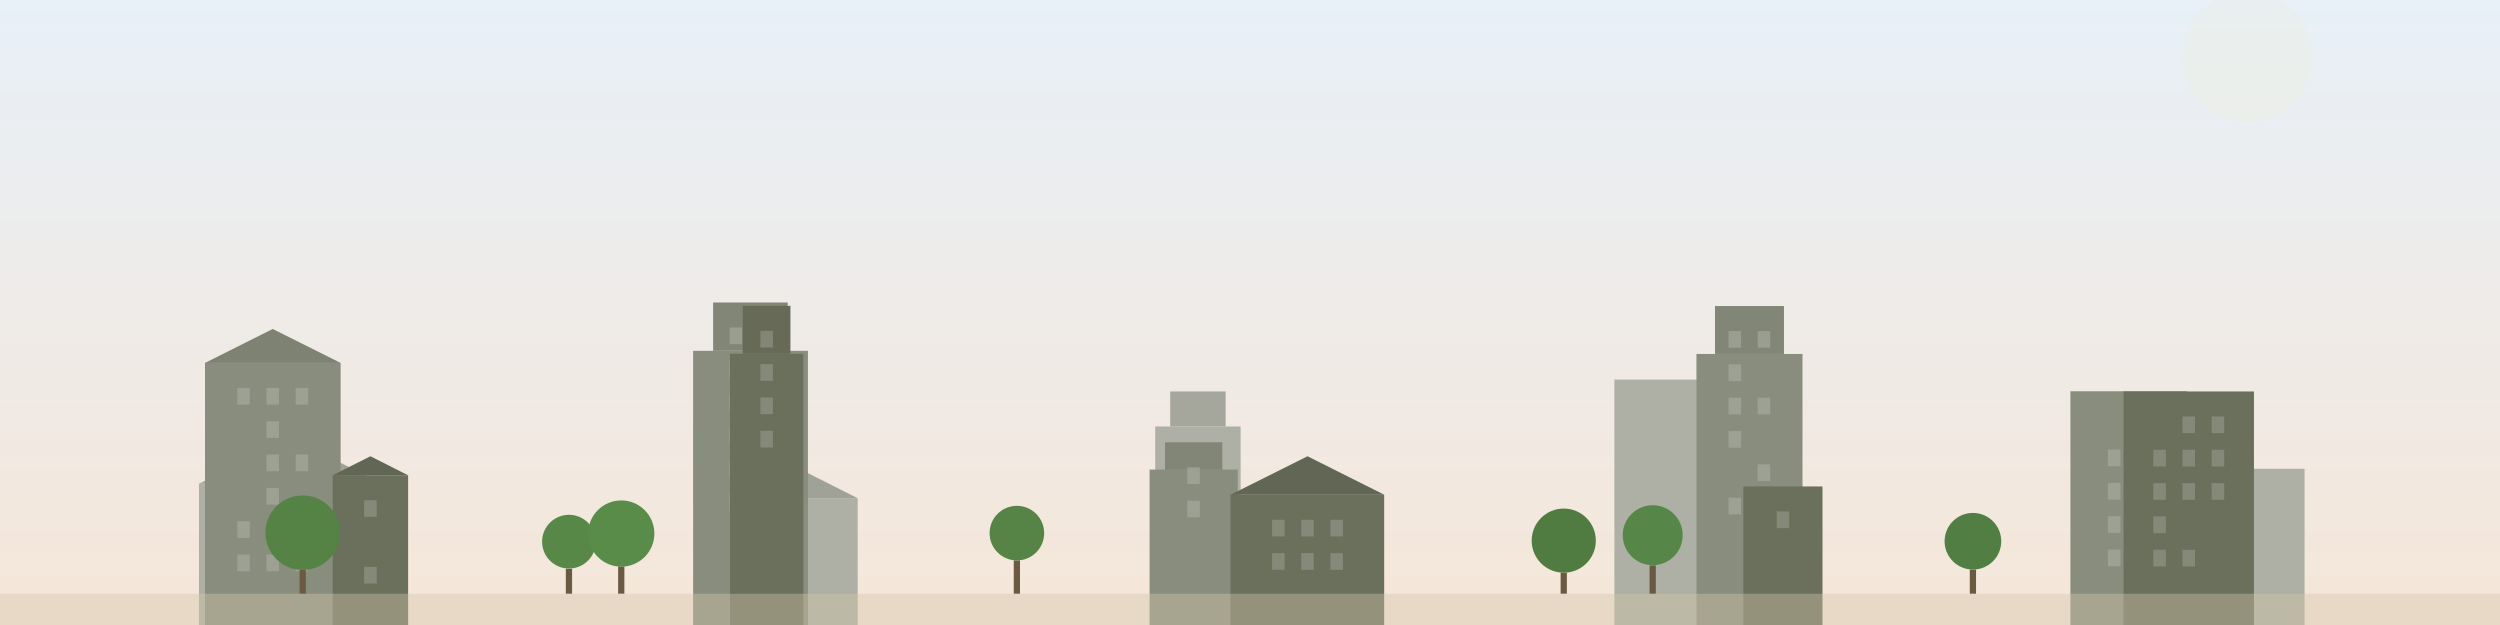
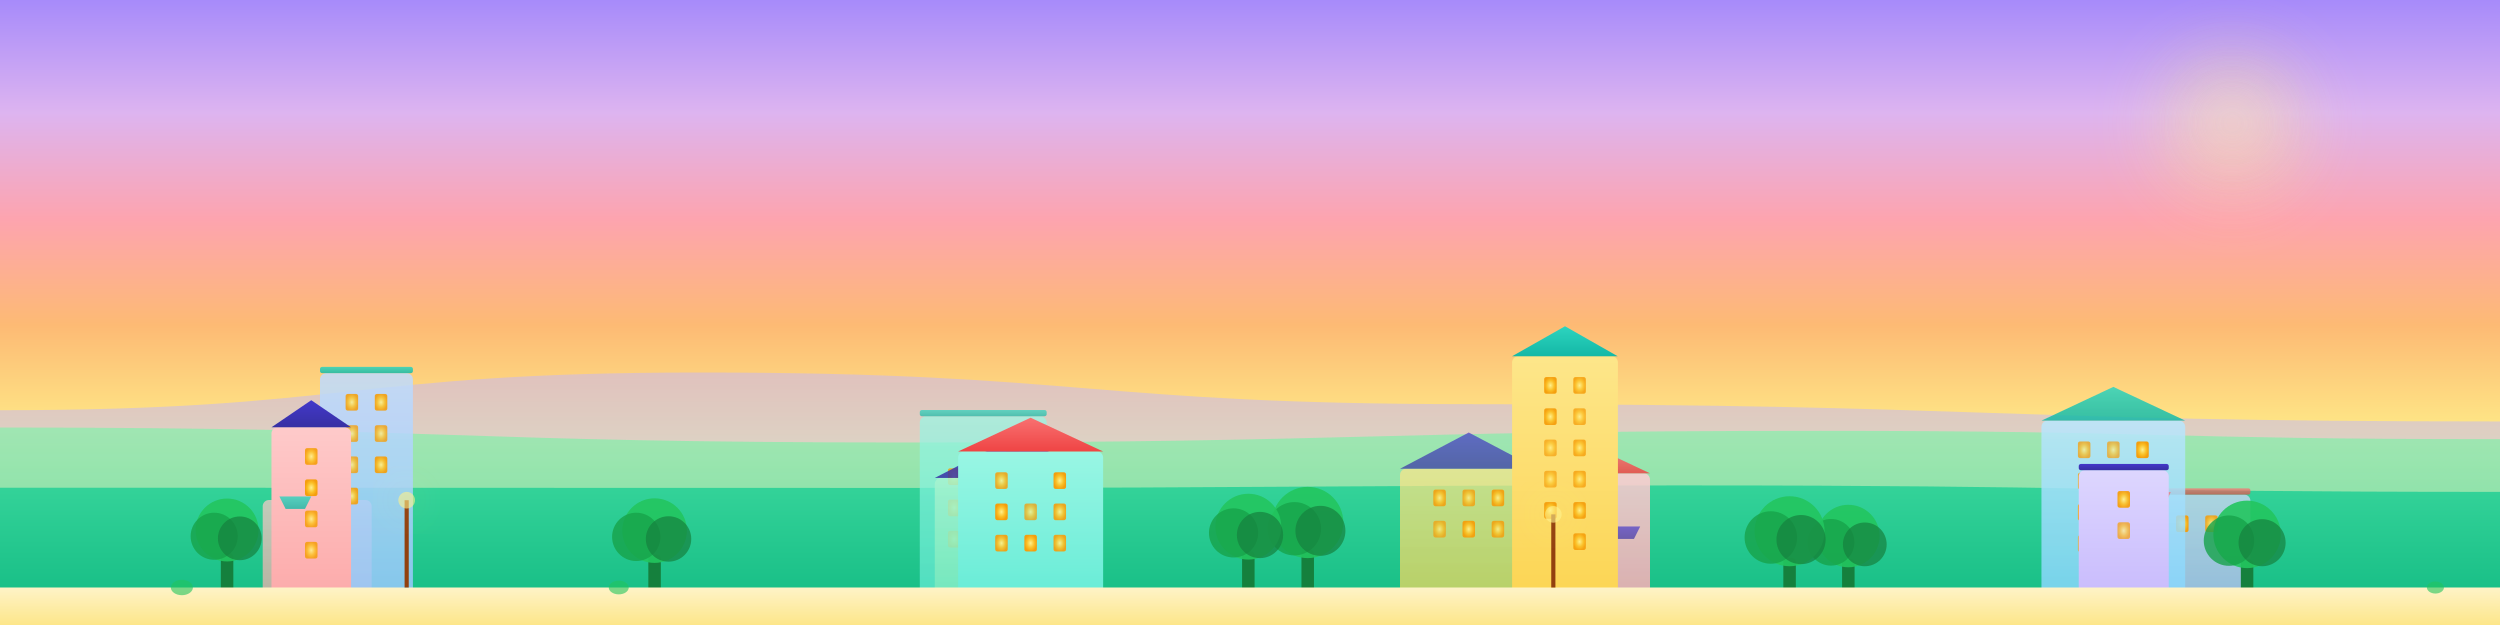
<svg xmlns="http://www.w3.org/2000/svg" viewBox="0 0 1200 300" width="1200" height="300">
  <defs>
    <linearGradient id="skyGrad" x1="0" y1="0" x2="0" y2="1">
-       <stop offset="0%" stop-color="#e8f0f8" />
-       <stop offset="100%" stop-color="#f5e6d8" />
-     </linearGradient>
+       <stop offset="0%" stop-color="#a78bfa" />
+       <stop offset="18%" stop-color="#ddb4f0" />
+       <stop offset="35%" stop-color="#fda4af" />
+       <stop offset="52%" stop-color="#fdba74" />
+       <stop offset="72%" stop-color="#fef08a" />
+       <stop offset="100%" stop-color="#fef9c3" />
+     </linearGradient>
+     <linearGradient id="bldg_coral" x1="0" y1="0" x2="0" y2="1">
+       <stop offset="0%" stop-color="#fecaca" />
+       <stop offset="100%" stop-color="#fca5a5" />
+     </linearGradient>
+     <linearGradient id="bldg_teal" x1="0" y1="0" x2="0" y2="1">
+       <stop offset="0%" stop-color="#99f6e4" />
+       <stop offset="100%" stop-color="#5eead4" />
+     </linearGradient>
+     <linearGradient id="bldg_amber" x1="0" y1="0" x2="0" y2="1">
+       <stop offset="0%" stop-color="#fde68a" />
+       <stop offset="100%" stop-color="#fcd34d" />
+     </linearGradient>
+     <linearGradient id="bldg_lavender" x1="0" y1="0" x2="0" y2="1">
+       <stop offset="0%" stop-color="#ddd6fe" />
+       <stop offset="100%" stop-color="#c4b5fd" />
+     </linearGradient>
+     <linearGradient id="bldg_blue" x1="0" y1="0" x2="0" y2="1">
+       <stop offset="0%" stop-color="#bfdbfe" />
+       <stop offset="100%" stop-color="#93c5fd" />
+     </linearGradient>
+     <linearGradient id="bldg_mint" x1="0" y1="0" x2="0" y2="1">
+       <stop offset="0%" stop-color="#a7f3d0" />
+       <stop offset="100%" stop-color="#6ee7b7" />
+     </linearGradient>
+     <linearGradient id="bldg_rose" x1="0" y1="0" x2="0" y2="1">
+       <stop offset="0%" stop-color="#fecdd3" />
+       <stop offset="100%" stop-color="#fda4af" />
+     </linearGradient>
+     <linearGradient id="bldg_sky" x1="0" y1="0" x2="0" y2="1">
+       <stop offset="0%" stop-color="#bae6fd" />
+       <stop offset="100%" stop-color="#7dd3fc" />
+     </linearGradient>
+     <linearGradient id="roof_navyRoof" x1="0" y1="0" x2="0" y2="1">
+       <stop offset="0%" stop-color="#4338ca" />
+       <stop offset="100%" stop-color="#3730a3" />
+     </linearGradient>
+     <linearGradient id="roof_coralRoof" x1="0" y1="0" x2="0" y2="1">
+       <stop offset="0%" stop-color="#f87171" />
+       <stop offset="100%" stop-color="#ef4444" />
+     </linearGradient>
+     <linearGradient id="roof_tealRoof" x1="0" y1="0" x2="0" y2="1">
+       <stop offset="0%" stop-color="#2dd4bf" />
+       <stop offset="100%" stop-color="#14b8a6" />
+     </linearGradient>
+     <radialGradient id="windowGlow" cx="50%" cy="50%" r="50%">
+       <stop offset="0%" stop-color="#fef08a" />
+       <stop offset="60%" stop-color="#fbbf24" />
+       <stop offset="100%" stop-color="#f59e0b" />
+     </radialGradient>
+     <linearGradient id="hillFar" x1="0" y1="0" x2="0" y2="1">
+       <stop offset="0%" stop-color="#c4b5fd" />
+       <stop offset="100%" stop-color="#a5b4fc" />
+     </linearGradient>
+     <linearGradient id="hillMid" x1="0" y1="0" x2="0" y2="1">
+       <stop offset="0%" stop-color="#86efac" />
+       <stop offset="100%" stop-color="#4ade80" />
+     </linearGradient>
+     <linearGradient id="hillNear" x1="0" y1="0" x2="0" y2="1">
+       <stop offset="0%" stop-color="#34d399" />
+       <stop offset="100%" stop-color="#10b981" />
+     </linearGradient>
+     <linearGradient id="hillDesertFar" x1="0" y1="0" x2="0" y2="1">
+       <stop offset="0%" stop-color="#fde68a" />
+       <stop offset="100%" stop-color="#fcd34d" />
+     </linearGradient>
+     <linearGradient id="hillDesertMid" x1="0" y1="0" x2="0" y2="1">
+       <stop offset="0%" stop-color="#fcd34d" />
+       <stop offset="100%" stop-color="#fbbf24" />
+     </linearGradient>
+     <linearGradient id="hillDesertNear" x1="0" y1="0" x2="0" y2="1">
+       <stop offset="0%" stop-color="#fbbf24" />
+       <stop offset="100%" stop-color="#f59e0b" />
+     </linearGradient>
+     <linearGradient id="groundGrad" x1="0" y1="0" x2="0" y2="1">
+       <stop offset="0%" stop-color="#fef3c7" />
+       <stop offset="100%" stop-color="#fde68a" />
+     </linearGradient>
+     <linearGradient id="waterGrad" x1="0" y1="0" x2="0" y2="1">
+       <stop offset="0%" stop-color="#bfdbfe" />
+       <stop offset="100%" stop-color="#93c5fd" />
+     </linearGradient>
+     <filter id="softGlow" x="-50%" y="-50%" width="200%" height="200%">
+       <feGaussianBlur in="SourceGraphic" stdDeviation="12" />
+     </filter>
  </defs>
  <rect width="1200" height="300" fill="url(#skyGrad)" />
-   <rect x="95.5" y="232.2" width="88.1" height="67.8" fill="#aeb0a5" />
-   <polygon points="95.5,232.2 139.6,210.2 183.6,232.2" fill="#a0a298" />
-   <rect x="362.8" y="239.1" width="48.9" height="60.9" fill="#aeb0a5" />
-   <polygon points="362.8,239.1 387.2,226.8 411.6,239.1" fill="#a0a298" />
-   <rect x="554.5" y="204.7" width="41.0" height="95.3" fill="#aeb0a5" />
-   <rect x="561.7" y="187.9" width="26.6" height="16.8" fill="#a5a79d" />
-   <rect x="774.9" y="182.2" width="73.8" height="117.8" fill="#aeb0a5" />
-   <rect x="1033.8" y="225.0" width="72.4" height="75.0" fill="#aeb0a5" />
-   <rect x="98.4" y="174.2" width="65.1" height="125.8" fill="#898d7d" />
-   <polygon points="98.4,174.2 130.9,157.9 163.5,174.2" fill="#7e8273" />
-   <rect x="113.9" y="186.2" width="6" height="8" fill="#b2b5ab" opacity="0.5" />
-   <rect x="127.9" y="186.2" width="6" height="8" fill="#b2b5ab" opacity="0.5" />
-   <rect x="141.9" y="186.2" width="6" height="8" fill="#b2b5ab" opacity="0.5" />
-   <rect x="127.9" y="202.2" width="6" height="8" fill="#b2b5ab" opacity="0.5" />
-   <rect x="127.9" y="218.2" width="6" height="8" fill="#b2b5ab" opacity="0.5" />
-   <rect x="141.9" y="218.2" width="6" height="8" fill="#b2b5ab" opacity="0.5" />
-   <rect x="127.9" y="234.2" width="6" height="8" fill="#b2b5ab" opacity="0.5" />
-   <rect x="113.9" y="250.2" width="6" height="8" fill="#b2b5ab" opacity="0.5" />
-   <rect x="113.9" y="266.2" width="6" height="8" fill="#b2b5ab" opacity="0.5" />
-   <rect x="127.9" y="266.2" width="6" height="8" fill="#b2b5ab" opacity="0.5" />
-   <rect x="141.9" y="266.2" width="6" height="8" fill="#b2b5ab" opacity="0.5" />
-   <rect x="332.7" y="168.4" width="55.1" height="131.6" fill="#898d7d" />
-   <rect x="342.3" y="145.2" width="35.8" height="23.2" fill="#828677" />
-   <rect x="350.2" y="157.2" width="6" height="8" fill="#b2b5ab" opacity="0.5" />
-   <rect x="364.2" y="157.2" width="6" height="8" fill="#b2b5ab" opacity="0.5" />
-   <rect x="350.2" y="173.2" width="6" height="8" fill="#b2b5ab" opacity="0.5" />
-   <rect x="364.2" y="173.2" width="6" height="8" fill="#b2b5ab" opacity="0.5" />
-   <rect x="350.2" y="189.2" width="6" height="8" fill="#b2b5ab" opacity="0.5" />
-   <rect x="364.2" y="189.2" width="6" height="8" fill="#b2b5ab" opacity="0.5" />
-   <rect x="350.2" y="205.2" width="6" height="8" fill="#b2b5ab" opacity="0.5" />
-   <rect x="350.2" y="221.2" width="6" height="8" fill="#b2b5ab" opacity="0.5" />
-   <rect x="364.2" y="221.2" width="6" height="8" fill="#b2b5ab" opacity="0.5" />
-   <rect x="350.2" y="237.2" width="6" height="8" fill="#b2b5ab" opacity="0.5" />
-   <rect x="551.8" y="225.4" width="42.3" height="74.6" fill="#898d7d" />
-   <rect x="559.2" y="212.3" width="27.5" height="13.2" fill="#828677" />
-   <rect x="569.9" y="224.3" width="6" height="8" fill="#b2b5ab" opacity="0.5" />
-   <rect x="569.9" y="240.3" width="6" height="8" fill="#b2b5ab" opacity="0.5" />
-   <rect x="814.3" y="169.9" width="50.9" height="130.1" fill="#898d7d" />
-   <rect x="823.2" y="146.9" width="33.1" height="23.0" fill="#828677" />
-   <rect x="829.7" y="158.9" width="6" height="8" fill="#b2b5ab" opacity="0.5" />
-   <rect x="843.7" y="158.9" width="6" height="8" fill="#b2b5ab" opacity="0.5" />
-   <rect x="829.7" y="174.9" width="6" height="8" fill="#b2b5ab" opacity="0.5" />
-   <rect x="829.7" y="190.9" width="6" height="8" fill="#b2b5ab" opacity="0.5" />
-   <rect x="843.7" y="190.9" width="6" height="8" fill="#b2b5ab" opacity="0.5" />
-   <rect x="829.7" y="206.9" width="6" height="8" fill="#b2b5ab" opacity="0.5" />
-   <rect x="843.7" y="222.9" width="6" height="8" fill="#b2b5ab" opacity="0.5" />
-   <rect x="829.7" y="238.9" width="6" height="8" fill="#b2b5ab" opacity="0.5" />
-   <rect x="843.7" y="238.9" width="6" height="8" fill="#b2b5ab" opacity="0.5" />
-   <rect x="993.8" y="187.8" width="56.0" height="112.2" fill="#898d7d" />
-   <rect x="1025.8" y="199.8" width="6" height="8" fill="#b2b5ab" opacity="0.5" />
-   <rect x="1011.8" y="215.8" width="6" height="8" fill="#b2b5ab" opacity="0.5" />
-   <rect x="1025.8" y="215.8" width="6" height="8" fill="#b2b5ab" opacity="0.5" />
-   <rect x="1011.8" y="231.8" width="6" height="8" fill="#b2b5ab" opacity="0.5" />
-   <rect x="1025.8" y="231.8" width="6" height="8" fill="#b2b5ab" opacity="0.5" />
-   <rect x="1011.8" y="247.8" width="6" height="8" fill="#b2b5ab" opacity="0.5" />
-   <rect x="1025.8" y="247.8" width="6" height="8" fill="#b2b5ab" opacity="0.5" />
-   <rect x="1011.8" y="263.8" width="6" height="8" fill="#b2b5ab" opacity="0.5" />
-   <rect x="1025.8" y="263.8" width="6" height="8" fill="#b2b5ab" opacity="0.5" />
-   <rect x="159.7" y="228.1" width="36.2" height="71.9" fill="#6b705c" />
-   <polygon points="159.7,228.1 177.8,219.0 195.8,228.1" fill="#626755" />
-   <rect x="174.8" y="240.1" width="6" height="8" fill="#9fa295" opacity="0.5" />
-   <rect x="174.8" y="272.1" width="6" height="8" fill="#9fa295" opacity="0.5" />
-   <rect x="350.4" y="169.8" width="35.2" height="130.2" fill="#6b705c" />
-   <rect x="356.5" y="146.8" width="22.9" height="23.0" fill="#666a57" />
-   <rect x="365.0" y="158.8" width="6" height="8" fill="#9fa295" opacity="0.5" />
-   <rect x="365.0" y="174.8" width="6" height="8" fill="#9fa295" opacity="0.5" />
-   <rect x="365.0" y="190.8" width="6" height="8" fill="#9fa295" opacity="0.5" />
-   <rect x="365.0" y="206.8" width="6" height="8" fill="#9fa295" opacity="0.5" />
-   <rect x="590.6" y="237.5" width="73.8" height="62.5" fill="#6b705c" />
-   <polygon points="590.6,237.5 627.6,219.0 664.5,237.5" fill="#626755" />
-   <rect x="610.6" y="249.5" width="6" height="8" fill="#9fa295" opacity="0.5" />
-   <rect x="624.6" y="249.5" width="6" height="8" fill="#9fa295" opacity="0.5" />
-   <rect x="638.6" y="249.5" width="6" height="8" fill="#9fa295" opacity="0.5" />
-   <rect x="610.6" y="265.5" width="6" height="8" fill="#9fa295" opacity="0.5" />
-   <rect x="624.6" y="265.5" width="6" height="8" fill="#9fa295" opacity="0.5" />
-   <rect x="638.6" y="265.5" width="6" height="8" fill="#9fa295" opacity="0.5" />
-   <rect x="836.8" y="233.5" width="38.0" height="66.5" fill="#6b705c" />
-   <rect x="852.8" y="245.5" width="6" height="8" fill="#9fa295" opacity="0.5" />
-   <rect x="1019.3" y="187.9" width="62.6" height="112.1" fill="#6b705c" />
-   <rect x="1047.6" y="199.9" width="6" height="8" fill="#9fa295" opacity="0.5" />
-   <rect x="1061.6" y="199.9" width="6" height="8" fill="#9fa295" opacity="0.5" />
-   <rect x="1033.6" y="215.9" width="6" height="8" fill="#9fa295" opacity="0.5" />
-   <rect x="1047.6" y="215.9" width="6" height="8" fill="#9fa295" opacity="0.5" />
-   <rect x="1061.6" y="215.9" width="6" height="8" fill="#9fa295" opacity="0.5" />
-   <rect x="1033.6" y="231.9" width="6" height="8" fill="#9fa295" opacity="0.5" />
-   <rect x="1047.6" y="231.9" width="6" height="8" fill="#9fa295" opacity="0.5" />
-   <rect x="1061.6" y="231.9" width="6" height="8" fill="#9fa295" opacity="0.5" />
-   <rect x="1033.6" y="247.9" width="6" height="8" fill="#9fa295" opacity="0.5" />
-   <rect x="1033.6" y="263.9" width="6" height="8" fill="#9fa295" opacity="0.5" />
-   <rect x="1047.6" y="263.9" width="6" height="8" fill="#9fa295" opacity="0.5" />
-   <line x1="273.1" y1="285.0" x2="273.1" y2="273.0" stroke="#6b5a42" stroke-width="3" />
-   <circle cx="273.1" cy="260.0" r="12.9" fill="#578848" />
-   <line x1="488.1" y1="285.0" x2="488.1" y2="269.0" stroke="#6b5a42" stroke-width="3" />
-   <circle cx="488.1" cy="255.9" r="13.1" fill="#558446" />
-   <line x1="750.6" y1="285.0" x2="750.6" y2="274.9" stroke="#6b5a42" stroke-width="3" />
-   <circle cx="750.6" cy="259.5" r="15.4" fill="#507c42" />
-   <line x1="947.0" y1="285.0" x2="947.0" y2="273.4" stroke="#6b5a42" stroke-width="3" />
-   <circle cx="947.0" cy="259.8" r="13.6" fill="#517e43" />
-   <line x1="298.2" y1="285.0" x2="298.2" y2="271.9" stroke="#6b5a42" stroke-width="3" />
-   <circle cx="298.2" cy="256.1" r="15.9" fill="#598b49" />
-   <line x1="145.3" y1="285.0" x2="145.3" y2="273.6" stroke="#6b5a42" stroke-width="3" />
-   <circle cx="145.3" cy="255.7" r="17.9" fill="#548345" />
-   <line x1="793.3" y1="285.0" x2="793.3" y2="271.4" stroke="#6b5a42" stroke-width="3" />
-   <circle cx="793.3" cy="256.9" r="14.4" fill="#578748" />
-   <rect x="0" y="285" width="1200" height="15" fill="#d4c5a9" opacity="0.4" />
-   <circle cx="1078.7" cy="27.2" r="31.2" fill="#f5e6a0" opacity="0.1" />
+   <circle cx="1071.5" cy="59.1" r="45" fill="#fef08a" opacity="0.12" filter="url(#softGlow)" />
+   <circle cx="1071.5" cy="59.1" r="30" fill="#fde68a" opacity="0.18" filter="url(#softGlow)" />
+   <circle cx="1071.5" cy="59.1" r="16" fill="#fef9c3" opacity="0.25" filter="url(#softGlow)" />
+   <path d="M0 300 L0.0 196.9 C167.8 196.9, 167.8 178.8, 335.6 178.8 C521.3 178.8, 521.3 194.0, 707.1 194.0 C953.6 194.0, 953.6 202.3, 1200.0 202.3 L1200 300 Z" fill="url(#hillFar)" opacity="0.5" />
+   <path d="M0 300 L0.0 205.2 C217.7 205.2, 217.7 212.4, 435.3 212.4 C654.6 212.4, 654.6 206.8, 873.9 206.8 C1036.9 206.8, 1036.9 210.8, 1200.0 210.8 L1200 300 Z" fill="url(#hillMid)" opacity="0.7" />
+   <path d="M0 300 L0.0 234.1 C216.9 234.1, 216.9 234.2, 433.9 234.2 C621.5 234.2, 621.5 233.0, 809.0 233.0 C1004.5 233.0, 1004.5 236.1, 1200.0 236.1 L1200 300 Z" fill="url(#hillNear)" opacity="1" />
+   <rect x="126.1" y="240.0" width="52.3" height="60.0" rx="3" fill="url(#bldg_coral)" opacity="0.7" />
+   <rect x="136.6" y="232.8" width="31.4" height="7.2" rx="2" fill="url(#roof_coralRoof)" opacity="0.7" />
+   <rect x="156.3" y="250.0" width="6" height="8" rx="1" fill="url(#windowGlow)" opacity="0.736" />
+   <rect x="441.5" y="199.8" width="60.9" height="100.2" rx="3" fill="url(#bldg_teal)" opacity="0.7" />
+   <rect x="441.5" y="196.8" width="60.9" height="3" rx="1" fill="url(#roof_tealRoof)" opacity="0.7" />
+   <rect x="483.0" y="209.8" width="6" height="8" rx="1" fill="url(#windowGlow)" opacity="0.925" />
+   <rect x="455.0" y="224.8" width="6" height="8" rx="1" fill="url(#windowGlow)" opacity="0.809" />
+   <rect x="469.0" y="224.8" width="6" height="8" rx="1" fill="url(#windowGlow)" opacity="0.872" />
+   <rect x="483.0" y="224.8" width="6" height="8" rx="1" fill="url(#windowGlow)" opacity="0.939" />
+   <rect x="455.0" y="239.8" width="6" height="8" rx="1" fill="url(#windowGlow)" opacity="0.883" />
+   <rect x="469.0" y="239.8" width="6" height="8" rx="1" fill="url(#windowGlow)" opacity="0.756" />
+   <rect x="483.0" y="239.8" width="6" height="8" rx="1" fill="url(#windowGlow)" opacity="0.916" />
+   <rect x="455.0" y="254.8" width="6" height="8" rx="1" fill="url(#windowGlow)" opacity="0.769" />
+   <rect x="469.0" y="254.8" width="6" height="8" rx="1" fill="url(#windowGlow)" opacity="0.888" />
+   <rect x="483.0" y="254.8" width="6" height="8" rx="1" fill="url(#windowGlow)" opacity="0.772" />
+   <rect x="672.0" y="225.0" width="66.0" height="75.0" rx="3" fill="url(#bldg_amber)" opacity="0.7" />
+   <polygon points="672.0,225.0 705.0,207.6 738.0,225.0" fill="url(#roof_navyRoof)" opacity="0.7" />
+   <rect x="688.0" y="235.0" width="6" height="8" rx="1" fill="url(#windowGlow)" opacity="0.855" />
+   <rect x="702.0" y="235.0" width="6" height="8" rx="1" fill="url(#windowGlow)" opacity="0.792" />
+   <rect x="716.0" y="235.0" width="6" height="8" rx="1" fill="url(#windowGlow)" opacity="0.908" />
+   <rect x="688.0" y="250.0" width="6" height="8" rx="1" fill="url(#windowGlow)" opacity="0.723" />
+   <rect x="702.0" y="250.0" width="6" height="8" rx="1" fill="url(#windowGlow)" opacity="0.939" />
+   <rect x="716.0" y="250.0" width="6" height="8" rx="1" fill="url(#windowGlow)" opacity="0.833" />
+   <rect x="1029.0" y="237.4" width="51.2" height="62.6" rx="3" fill="url(#bldg_lavender)" opacity="0.7" />
+   <rect x="1029.0" y="234.4" width="51.2" height="3" rx="1" fill="url(#roof_coralRoof)" opacity="0.7" />
+   <rect x="1044.5" y="247.4" width="6" height="8" rx="1" fill="url(#windowGlow)" opacity="0.966" />
+   <rect x="1058.5" y="247.4" width="6" height="8" rx="1" fill="url(#windowGlow)" opacity="0.864" />
+   <rect x="153.6" y="179.1" width="44.6" height="120.9" rx="3" fill="url(#bldg_blue)" opacity="0.85" />
+   <rect x="153.6" y="176.1" width="44.6" height="3" rx="1" fill="url(#roof_tealRoof)" opacity="0.85" />
+   <rect x="165.9" y="189.1" width="6" height="8" rx="1" fill="url(#windowGlow)" opacity="0.861" />
+   <rect x="179.9" y="189.1" width="6" height="8" rx="1" fill="url(#windowGlow)" opacity="0.894" />
+   <rect x="165.9" y="204.1" width="6" height="8" rx="1" fill="url(#windowGlow)" opacity="0.781" />
+   <rect x="179.9" y="204.1" width="6" height="8" rx="1" fill="url(#windowGlow)" opacity="0.804" />
+   <rect x="165.9" y="219.1" width="6" height="8" rx="1" fill="url(#windowGlow)" opacity="0.797" />
+   <rect x="179.9" y="219.1" width="6" height="8" rx="1" fill="url(#windowGlow)" opacity="0.918" />
+   <rect x="165.9" y="234.1" width="6" height="8" rx="1" fill="url(#windowGlow)" opacity="0.894" />
+   <rect x="448.7" y="229.4" width="79.0" height="70.6" rx="3" fill="url(#bldg_mint)" opacity="0.85" />
+   <polygon points="448.7,229.4 488.2,209.0 527.7,229.4" fill="url(#roof_navyRoof)" opacity="0.85" />
+   <rect x="464.2" y="239.4" width="6" height="8" rx="1" fill="url(#windowGlow)" opacity="0.985" />
+   <rect x="478.2" y="239.4" width="6" height="8" rx="1" fill="url(#windowGlow)" opacity="0.997" />
+   <rect x="492.2" y="239.4" width="6" height="8" rx="1" fill="url(#windowGlow)" opacity="0.768" />
+   <rect x="506.2" y="239.4" width="6" height="8" rx="1" fill="url(#windowGlow)" opacity="0.721" />
+   <rect x="464.2" y="254.4" width="6" height="8" rx="1" fill="url(#windowGlow)" opacity="0.875" />
+   <rect x="478.2" y="254.4" width="6" height="8" rx="1" fill="url(#windowGlow)" opacity="0.922" />
+   <rect x="492.2" y="254.4" width="6" height="8" rx="1" fill="url(#windowGlow)" opacity="0.874" />
+   <rect x="506.2" y="254.4" width="6" height="8" rx="1" fill="url(#windowGlow)" opacity="0.885" />
+   <rect x="744.9" y="227.2" width="47.1" height="72.8" rx="3" fill="url(#bldg_rose)" opacity="0.85" />
+   <polygon points="744.9,227.2 768.4,216.1 792.0,227.2" fill="url(#roof_coralRoof)" opacity="0.85" />
+   <rect x="758.4" y="237.2" width="6" height="8" rx="1" fill="url(#windowGlow)" opacity="0.968" />
+   <rect x="758.4" y="252.2" width="6" height="8" rx="1" fill="url(#windowGlow)" opacity="0.768" />
+   <path d="M768.4 252.7 L787.3 252.7 L784.3 258.7 L771.4 258.7 Z" fill="url(#roof_navyRoof)" opacity="0.68" />
+   <rect x="979.9" y="201.9" width="69.0" height="98.1" rx="3" fill="url(#bldg_sky)" opacity="0.85" />
+   <polygon points="979.9,201.9 1014.4,185.7 1048.9,201.9" fill="url(#roof_tealRoof)" opacity="0.85" />
+   <rect x="997.4" y="211.9" width="6" height="8" rx="1" fill="url(#windowGlow)" opacity="0.755" />
+   <rect x="1011.4" y="211.9" width="6" height="8" rx="1" fill="url(#windowGlow)" opacity="0.704" />
+   <rect x="1025.4" y="211.9" width="6" height="8" rx="1" fill="url(#windowGlow)" opacity="0.986" />
+   <rect x="997.4" y="226.9" width="6" height="8" rx="1" fill="url(#windowGlow)" opacity="0.778" />
+   <rect x="1011.4" y="226.9" width="6" height="8" rx="1" fill="url(#windowGlow)" opacity="0.853" />
+   <rect x="1025.4" y="226.9" width="6" height="8" rx="1" fill="url(#windowGlow)" opacity="0.722" />
+   <rect x="997.4" y="241.9" width="6" height="8" rx="1" fill="url(#windowGlow)" opacity="0.993" />
+   <rect x="1011.4" y="241.9" width="6" height="8" rx="1" fill="url(#windowGlow)" opacity="0.881" />
+   <rect x="1025.4" y="241.9" width="6" height="8" rx="1" fill="url(#windowGlow)" opacity="0.782" />
+   <rect x="997.4" y="256.9" width="6" height="8" rx="1" fill="url(#windowGlow)" opacity="0.741" />
+   <rect x="1011.4" y="256.9" width="6" height="8" rx="1" fill="url(#windowGlow)" opacity="0.918" />
+   <rect x="1025.4" y="256.9" width="6" height="8" rx="1" fill="url(#windowGlow)" opacity="0.918" />
+   <path d="M1014.4 236.2 L1042.0 236.2 L1039.0 242.2 L1017.4 242.2 Z" fill="url(#roof_coralRoof)" opacity="0.68" />
+   <rect x="130.3" y="205.1" width="38.2" height="94.9" rx="3" fill="url(#bldg_coral)" opacity="1" />
+   <polygon points="130.3,205.1 149.4,192.1 168.5,205.1" fill="url(#roof_navyRoof)" opacity="1" />
+   <rect x="146.4" y="215.1" width="6" height="8" rx="1" fill="url(#windowGlow)" opacity="0.902" />
+   <rect x="146.4" y="230.1" width="6" height="8" rx="1" fill="url(#windowGlow)" opacity="0.984" />
+   <rect x="146.4" y="245.1" width="6" height="8" rx="1" fill="url(#windowGlow)" opacity="0.87" />
+   <rect x="146.4" y="260.1" width="6" height="8" rx="1" fill="url(#windowGlow)" opacity="0.851" />
+   <rect x="144.4" y="284.0" width="10" height="16" rx="2" fill="url(#roof_navyRoof)" opacity="0.8" />
+   <rect x="146.4" y="287.0" width="6" height="10" rx="1" fill="url(#windowGlow)" opacity="0.45" />
+   <path d="M134.1 238.3 L149.4 238.3 L146.4 244.3 L137.1 244.3 Z" fill="url(#roof_tealRoof)" opacity="0.8" />
+   <rect x="459.9" y="216.7" width="69.6" height="83.3" rx="3" fill="url(#bldg_teal)" opacity="1" />
+   <polygon points="459.9,216.7 494.7,200.5 529.5,216.7" fill="url(#roof_coralRoof)" opacity="1" />
+   <rect x="477.7" y="226.7" width="6" height="8" rx="1" fill="url(#windowGlow)" opacity="0.84" />
+   <rect x="505.7" y="226.7" width="6" height="8" rx="1" fill="url(#windowGlow)" opacity="0.978" />
+   <rect x="477.7" y="241.7" width="6" height="8" rx="1" fill="url(#windowGlow)" opacity="0.995" />
+   <rect x="491.7" y="241.7" width="6" height="8" rx="1" fill="url(#windowGlow)" opacity="0.759" />
+   <rect x="505.7" y="241.7" width="6" height="8" rx="1" fill="url(#windowGlow)" opacity="0.899" />
+   <rect x="477.7" y="256.7" width="6" height="8" rx="1" fill="url(#windowGlow)" opacity="0.911" />
+   <rect x="491.7" y="256.7" width="6" height="8" rx="1" fill="url(#windowGlow)" opacity="0.991" />
+   <rect x="505.7" y="256.7" width="6" height="8" rx="1" fill="url(#windowGlow)" opacity="0.903" />
+   <rect x="489.7" y="284.0" width="10" height="16" rx="2" fill="url(#roof_navyRoof)" opacity="0.8" />
+   <rect x="491.7" y="287.0" width="6" height="10" rx="1" fill="url(#windowGlow)" opacity="0.45" />
+   <rect x="725.8" y="171.0" width="50.8" height="129.0" rx="3" fill="url(#bldg_amber)" opacity="1" />
+   <polygon points="725.8,171.0 751.2,156.6 776.5,171.0" fill="url(#roof_tealRoof)" opacity="1" />
+   <rect x="741.2" y="181.0" width="6" height="8" rx="1" fill="url(#windowGlow)" opacity="0.965" />
+   <rect x="755.2" y="181.0" width="6" height="8" rx="1" fill="url(#windowGlow)" opacity="0.862" />
+   <rect x="741.2" y="196.0" width="6" height="8" rx="1" fill="url(#windowGlow)" opacity="0.937" />
+   <rect x="755.2" y="196.0" width="6" height="8" rx="1" fill="url(#windowGlow)" opacity="0.76" />
+   <rect x="741.2" y="211.0" width="6" height="8" rx="1" fill="url(#windowGlow)" opacity="0.701" />
+   <rect x="755.2" y="211.0" width="6" height="8" rx="1" fill="url(#windowGlow)" opacity="0.805" />
+   <rect x="741.2" y="226.0" width="6" height="8" rx="1" fill="url(#windowGlow)" opacity="0.7" />
+   <rect x="755.2" y="226.0" width="6" height="8" rx="1" fill="url(#windowGlow)" opacity="0.792" />
+   <rect x="741.2" y="241.0" width="6" height="8" rx="1" fill="url(#windowGlow)" opacity="0.973" />
+   <rect x="755.2" y="241.0" width="6" height="8" rx="1" fill="url(#windowGlow)" opacity="0.945" />
+   <rect x="755.2" y="256.0" width="6" height="8" rx="1" fill="url(#windowGlow)" opacity="0.913" />
+   <rect x="746.2" y="284.0" width="10" height="16" rx="2" fill="url(#roof_navyRoof)" opacity="0.8" />
+   <rect x="748.2" y="287.0" width="6" height="10" rx="1" fill="url(#windowGlow)" opacity="0.45" />
+   <rect x="997.8" y="225.7" width="43.2" height="74.3" rx="3" fill="url(#bldg_lavender)" opacity="1" />
+   <rect x="997.8" y="222.7" width="43.2" height="3" rx="1" fill="url(#roof_navyRoof)" opacity="1" />
+   <rect x="1016.4" y="235.7" width="6" height="8" rx="1" fill="url(#windowGlow)" opacity="0.931" />
+   <rect x="1016.4" y="250.7" width="6" height="8" rx="1" fill="url(#windowGlow)" opacity="0.726" />
+   <rect x="1014.4" y="284.0" width="10" height="16" rx="2" fill="url(#roof_navyRoof)" opacity="0.8" />
+   <rect x="1016.4" y="287.0" width="6" height="10" rx="1" fill="url(#windowGlow)" opacity="0.45" />
+   <rect x="311.2" y="266.3" width="6" height="18.7" rx="2" fill="#15803d" />
+   <circle cx="314.2" cy="254.7" r="15.5" fill="#22c55e" opacity="0.9" />
+   <circle cx="305.4" cy="257.7" r="11.6" fill="#16a34a" opacity="0.8" />
+   <circle cx="320.9" cy="258.7" r="10.9" fill="#15803d" opacity="0.7" />
+   <rect x="624.7" y="263.9" width="6" height="21.1" rx="2" fill="#15803d" />
+   <circle cx="627.7" cy="250.8" r="17.1" fill="#22c55e" opacity="0.9" />
+   <circle cx="621.3" cy="253.8" r="12.8" fill="#16a34a" opacity="0.8" />
+   <circle cx="633.8" cy="254.8" r="12.0" fill="#15803d" opacity="0.7" />
+   <rect x="884.2" y="268.3" width="6" height="16.7" rx="2" fill="#15803d" />
+   <circle cx="887.2" cy="257.3" r="15.0" fill="#22c55e" opacity="0.9" />
+   <circle cx="878.9" cy="260.3" r="11.2" fill="#16a34a" opacity="0.8" />
+   <circle cx="895.1" cy="261.3" r="10.5" fill="#15803d" opacity="0.7" />
+   <rect x="106.0" y="265.5" width="6" height="19.5" rx="2" fill="#15803d" />
+   <circle cx="109.0" cy="254.4" r="15.1" fill="#22c55e" opacity="0.9" />
+   <circle cx="102.8" cy="257.4" r="11.3" fill="#16a34a" opacity="0.8" />
+   <circle cx="115.1" cy="258.4" r="10.5" fill="#15803d" opacity="0.7" />
+   <rect x="1075.6" y="268.6" width="6" height="16.4" rx="2" fill="#15803d" />
+   <circle cx="1078.6" cy="256.5" r="16.2" fill="#22c55e" opacity="0.9" />
+   <circle cx="1069.9" cy="259.5" r="12.1" fill="#16a34a" opacity="0.8" />
+   <circle cx="1085.8" cy="260.5" r="11.3" fill="#15803d" opacity="0.7" />
+   <rect x="856.0" y="267.8" width="6" height="17.2" rx="2" fill="#15803d" />
+   <circle cx="859.0" cy="255.0" r="16.8" fill="#22c55e" opacity="0.9" />
+   <circle cx="850.0" cy="258.0" r="12.6" fill="#16a34a" opacity="0.8" />
+   <circle cx="864.5" cy="259.0" r="11.8" fill="#15803d" opacity="0.7" />
+   <rect x="596.2" y="264.6" width="6" height="20.4" rx="2" fill="#15803d" />
+   <circle cx="599.2" cy="252.8" r="15.8" fill="#22c55e" opacity="0.9" />
+   <circle cx="592.1" cy="255.8" r="11.8" fill="#16a34a" opacity="0.8" />
+   <circle cx="604.8" cy="256.8" r="11.1" fill="#15803d" opacity="0.7" />
+   <rect x="0" y="282" width="1200" height="18" fill="url(#groundGrad)" />
+   <line x1="745.6" y1="282.0" x2="745.6" y2="246.9" stroke="#92400e" stroke-width="2" />
+   <circle cx="745.6" cy="246.9" r="4" fill="#fef08a" opacity="0.6" />
+   <circle cx="745.6" cy="246.9" r="8" fill="#fef08a" opacity="0.15" filter="url(#softGlow)" />
+   <line x1="195.2" y1="282.0" x2="195.2" y2="240.1" stroke="#92400e" stroke-width="2" />
+   <circle cx="195.2" cy="240.1" r="4" fill="#fef08a" opacity="0.6" />
+   <circle cx="195.2" cy="240.1" r="8" fill="#fef08a" opacity="0.15" filter="url(#softGlow)" />
+   <ellipse cx="297.0" cy="282.0" rx="4.8" ry="3.3" fill="#22c55e" opacity="0.6" />
+   <ellipse cx="87.3" cy="282.0" rx="5.3" ry="3.7" fill="#22c55e" opacity="0.6" />
+   <ellipse cx="1169.0" cy="282.0" rx="4.1" ry="2.9" fill="#22c55e" opacity="0.6" />
</svg>
